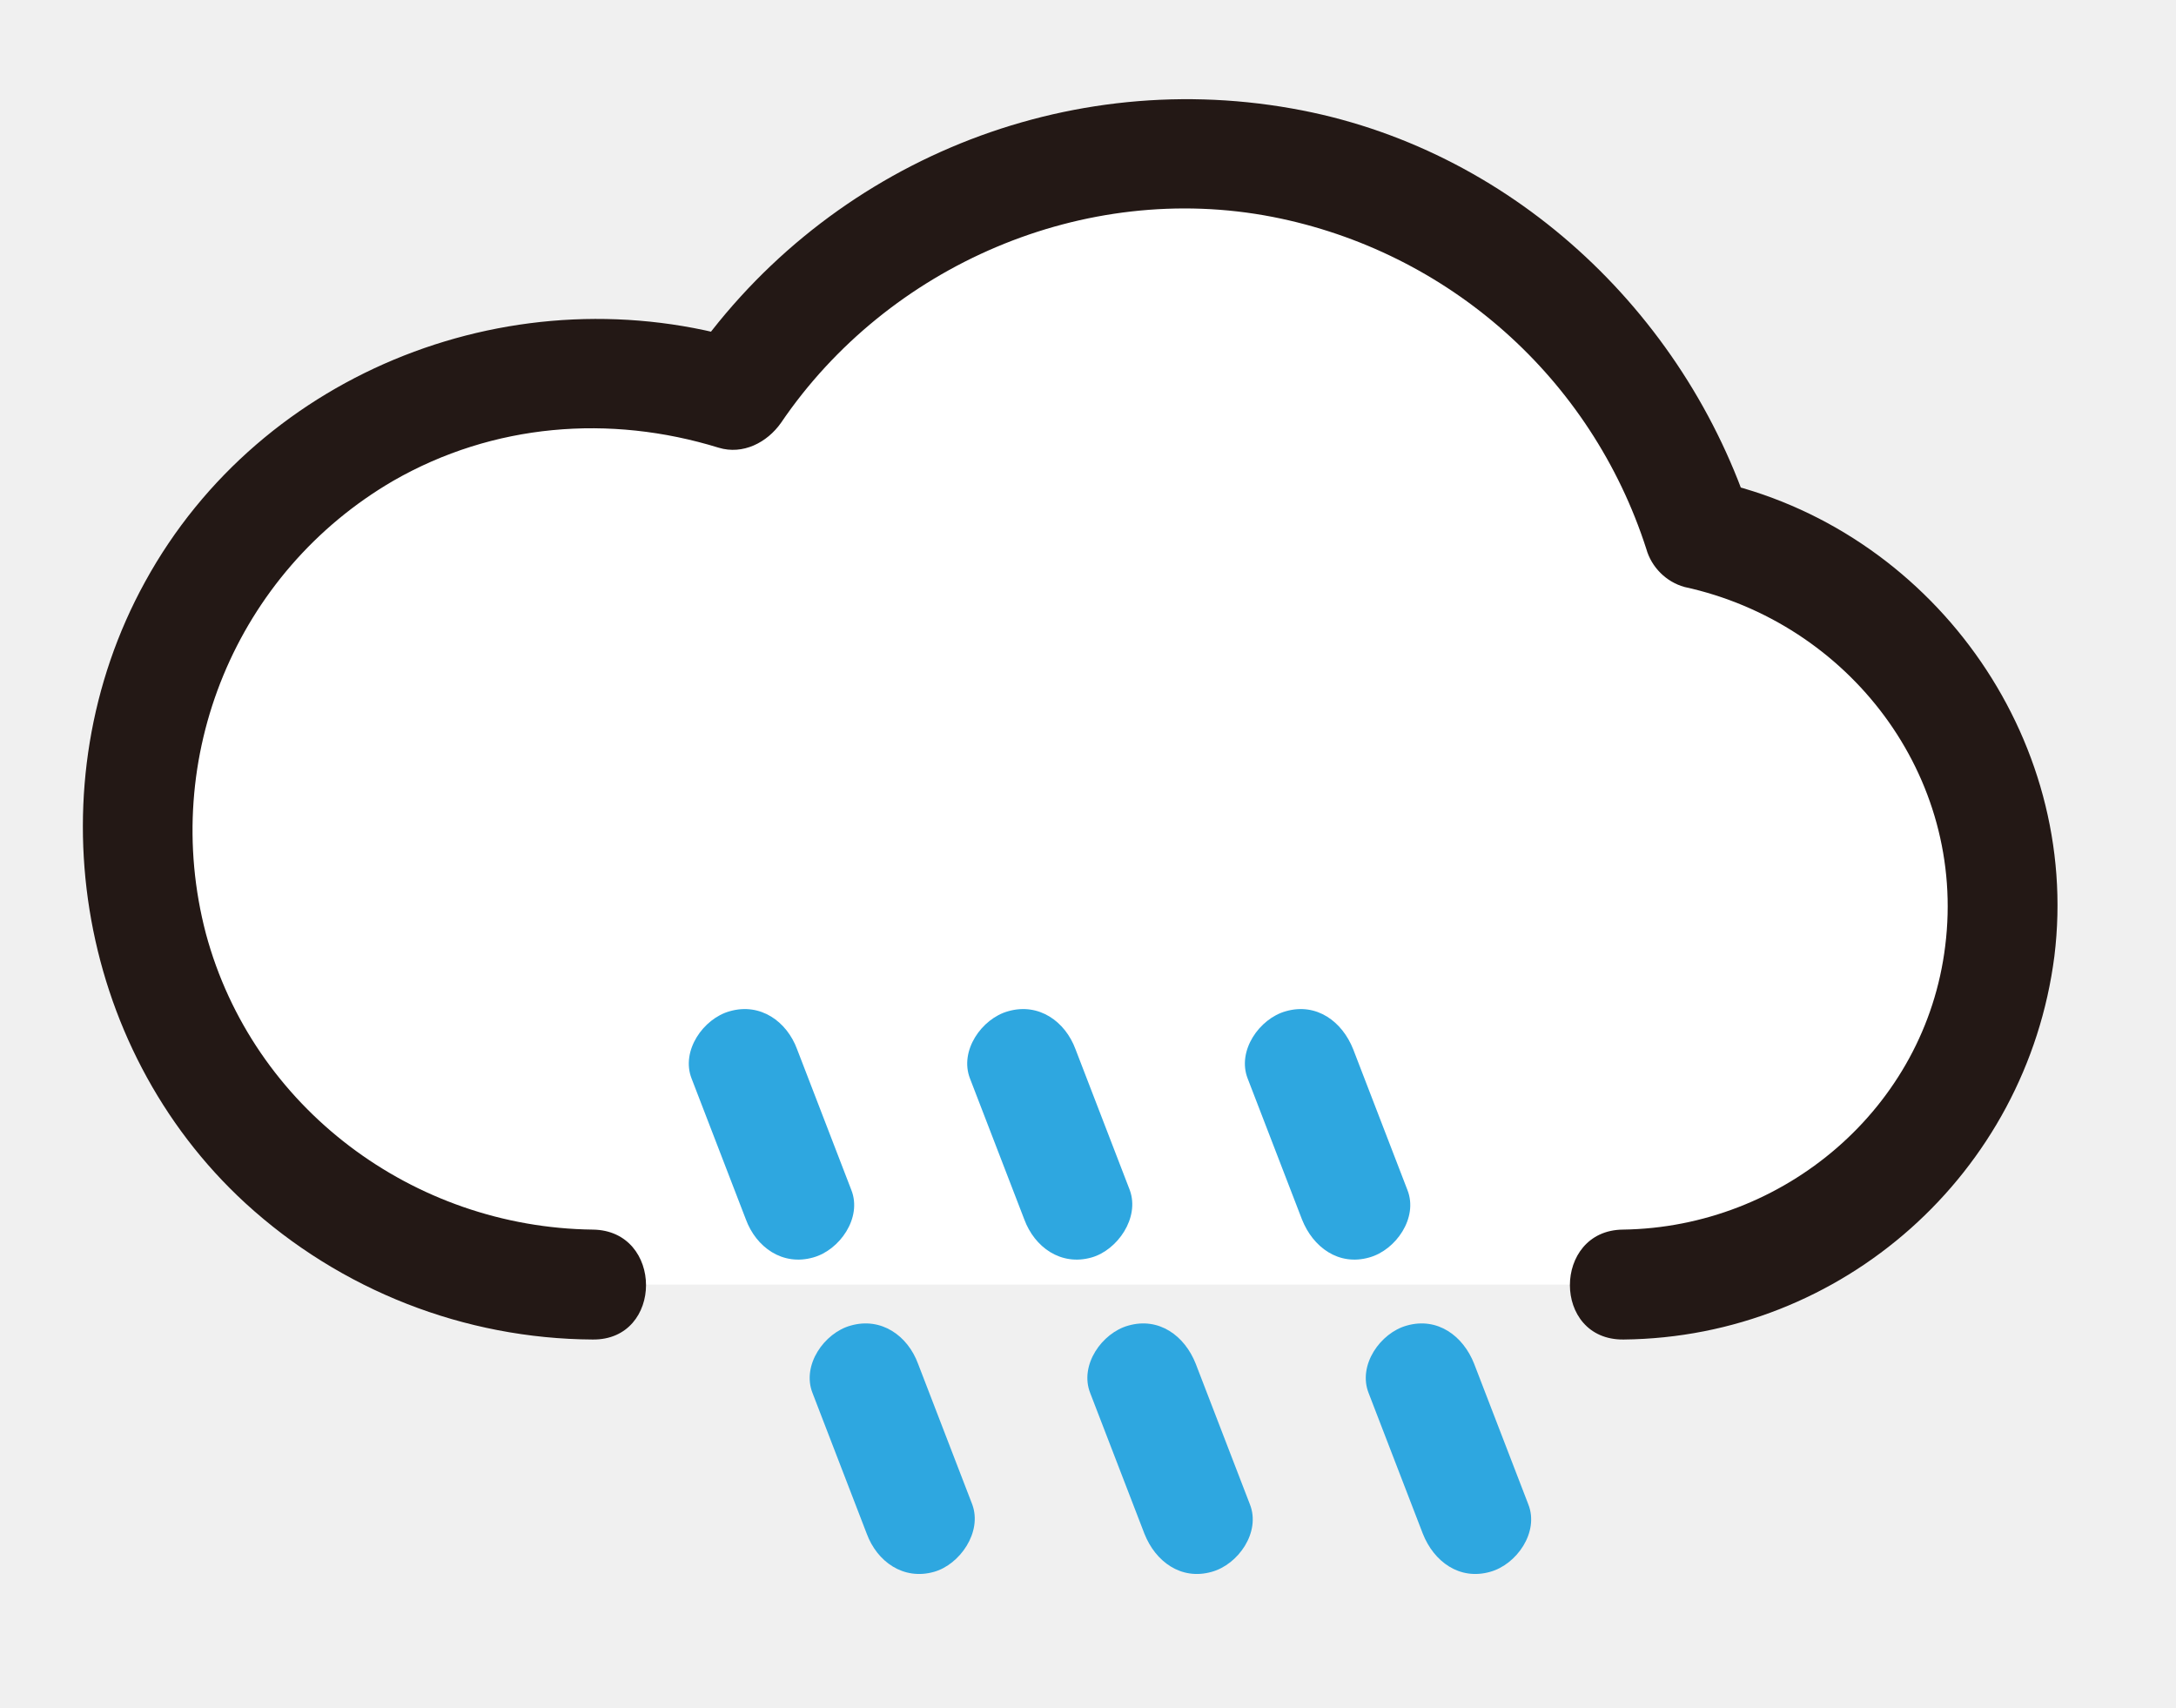
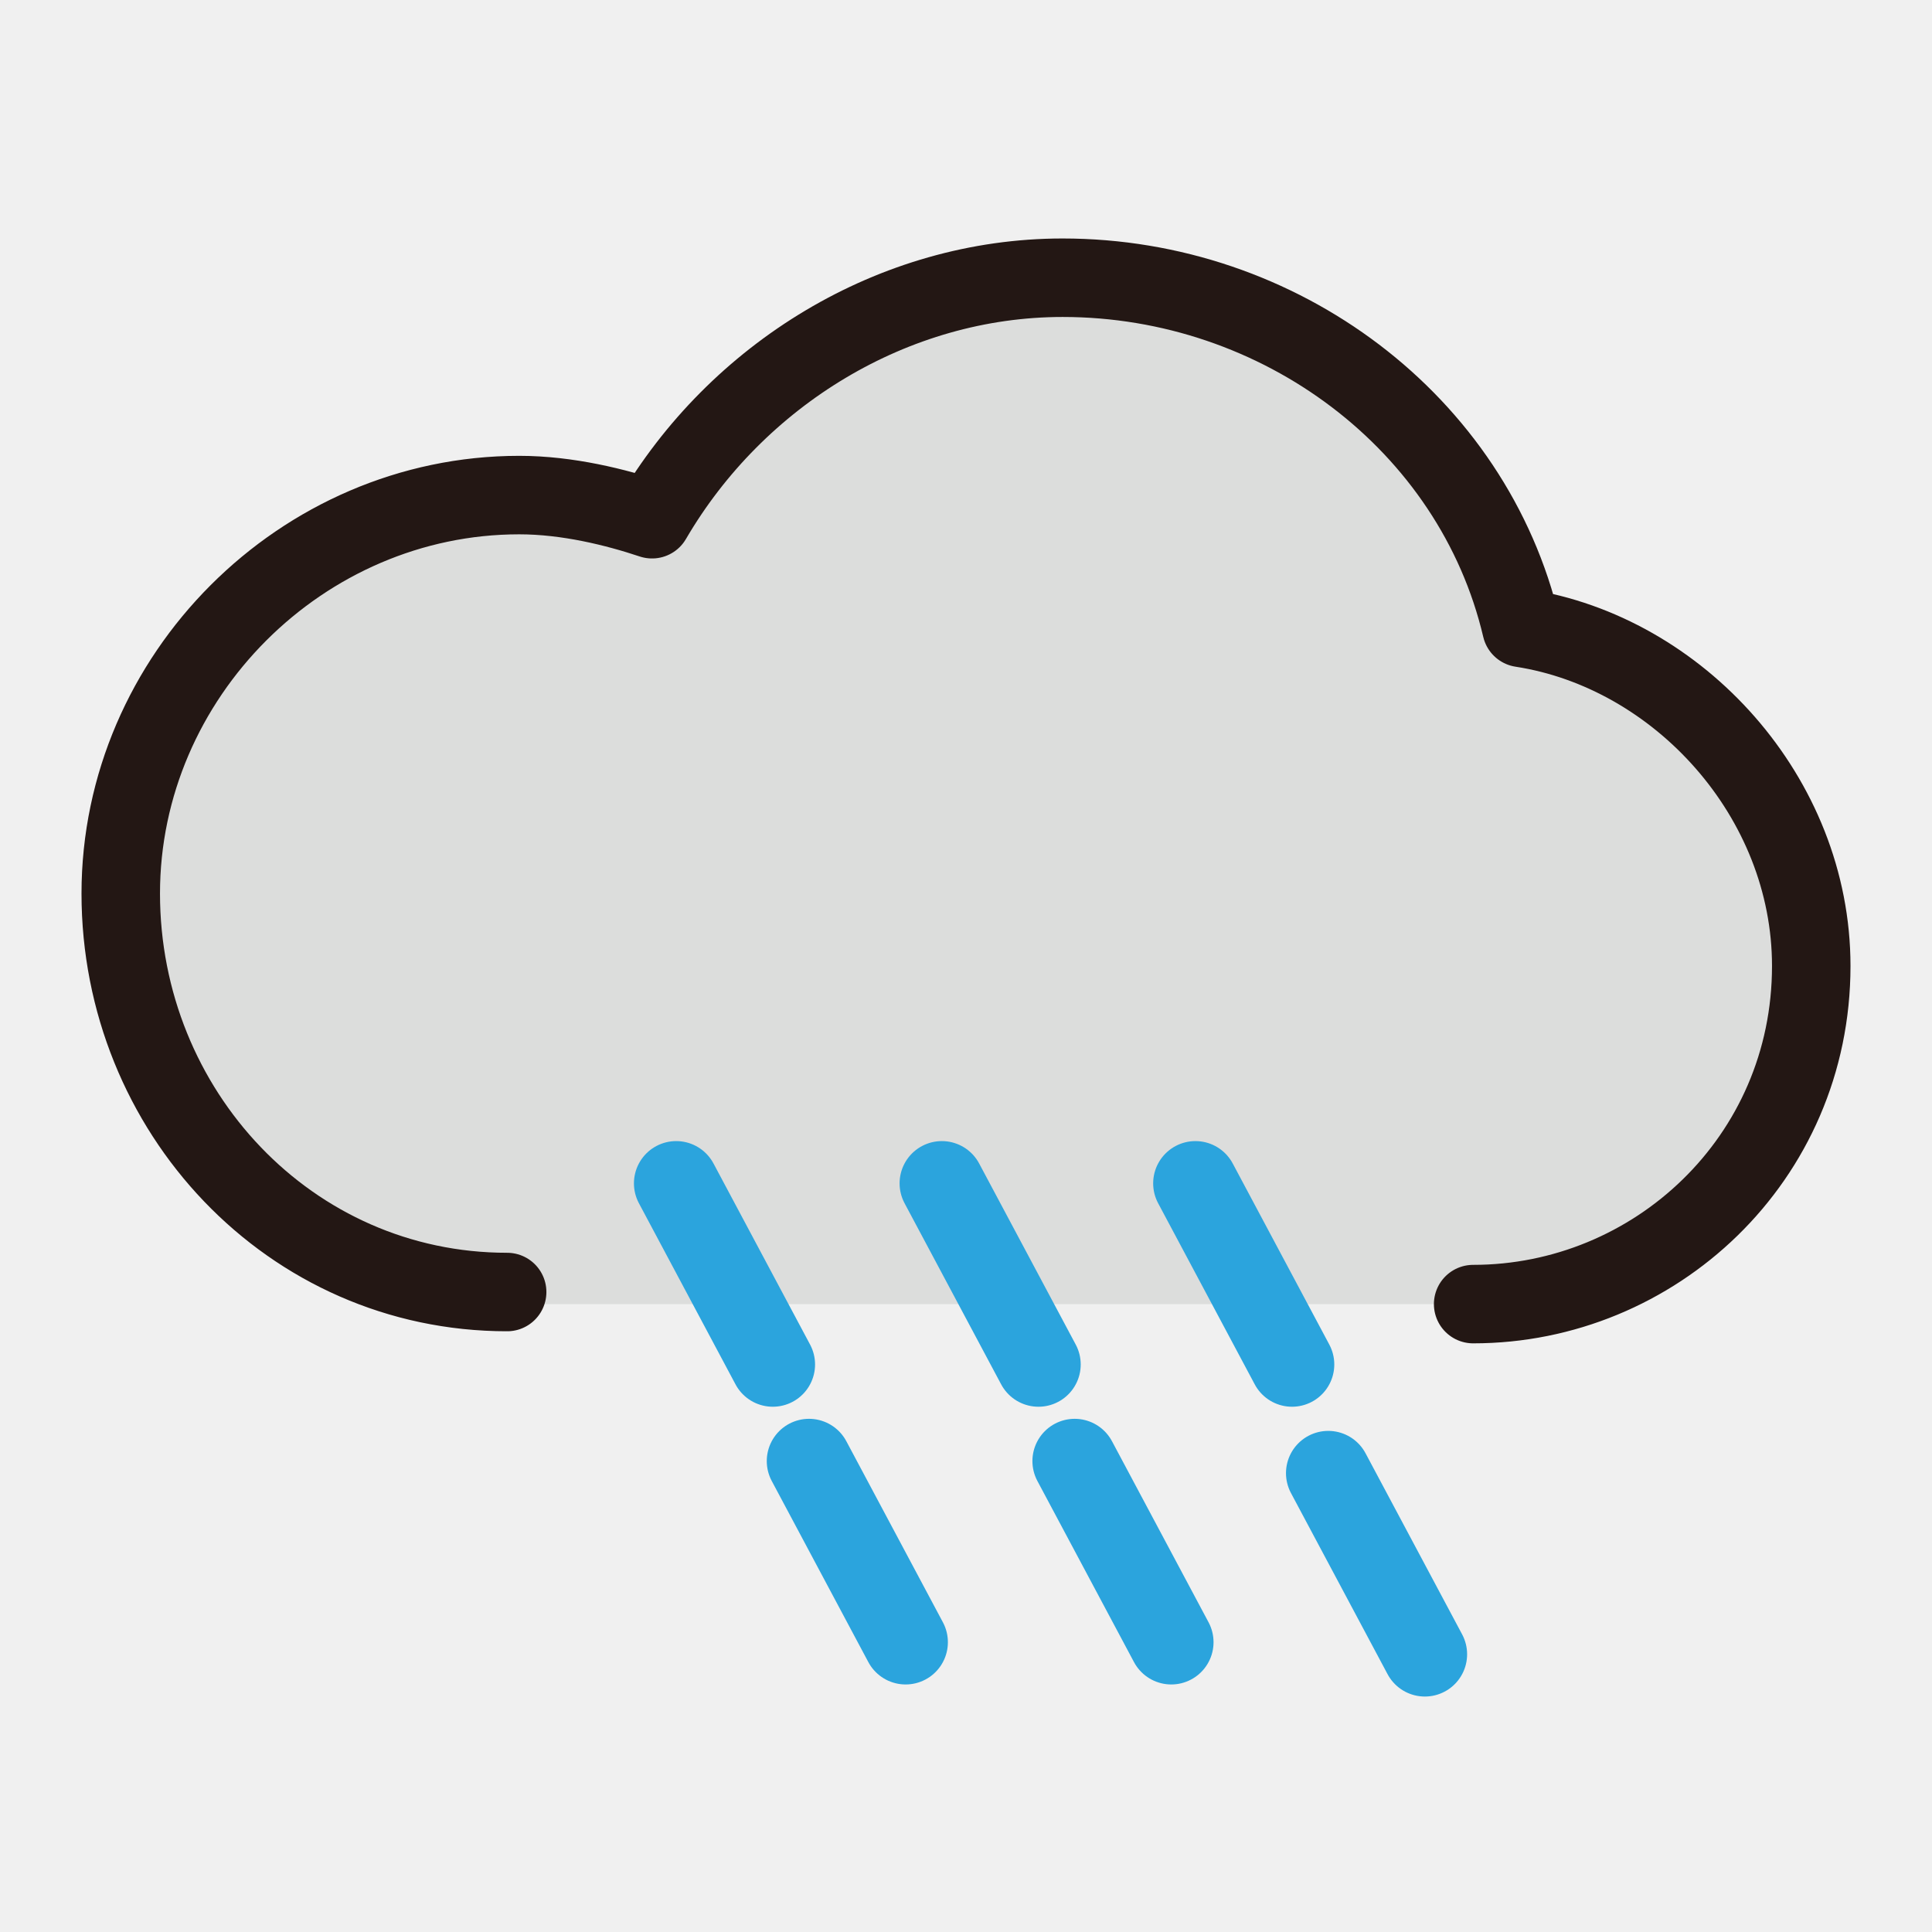
- <svg xmlns="http://www.w3.org/2000/svg" version="1.1" id="Layer_1" x="0px" y="0px" viewBox="0 0 297 233" style="enable-background:new 0 0 297 233;" xml:space="preserve">
-   <style type="text/css">
- 	.st0{fill:#FFFFFF;}
- 	.st1{fill:#231815;}
- 	.st2{fill:none;}
- 	.st3{fill:#2EA7E0;}
- </style>
-   <g id="图层_1">
-     <path class="st0" d="M221.6,175.3c28.6,0,51.8-23.2,51.8-51.7c0-24.6-17.3-45.8-41.4-50.7c-12-38.9-53.3-60.7-92.2-48.6   c-16.2,5-30.2,15.5-39.6,29.6c-32.7-10.6-67.8,7.3-78.4,40s7.3,67.8,40,78.4c6.2,2,12.7,3,19.2,3" />
-     <path class="st1" d="M221.6,182.8c29.9-0.3,55-22.7,58.8-52.3c3.7-30-17-58.5-46.5-64.9l5.2,5.2c-9.1-28.4-33.2-50.8-62.8-56   c-32.1-5.7-64.5,8.2-82.7,35.2l8.5-3.4C70.7,37,35.7,50.4,19.8,79.4c-15.2,27.6-9.6,63.4,13.7,84.8c13,11.9,29.9,18.5,47.4,18.6   c9.7,0.1,9.7-14.9,0-15c-24.5-0.3-46.4-16.6-52.8-40.4c-6.3-24,4.1-49.3,25.6-61.8c13.6-7.8,29.5-9.1,44.4-4.5   c3.3,1,6.6-0.7,8.5-3.4c14.6-21.5,41.4-33.1,67.1-28.1c24,4.7,43.5,22,51,45.3c0.7,2.5,2.7,4.5,5.2,5.2c22.5,4.9,38.5,25.8,35.6,49   c-2.7,22.1-22,38.4-44,38.7C211.9,167.9,211.8,182.9,221.6,182.8L221.6,182.8z" />
-     <line class="st2" x1="109" y1="164.4" x2="101.6" y2="145.2" />
-     <path class="st3" d="M116.2,162.4l-7.4-19.2c-1.4-3.8-5-6.4-9.2-5.2c-3.6,1-6.7,5.4-5.2,9.2l7.4,19.2c1.4,3.8,5,6.4,9.2,5.2   C114.6,170.6,117.7,166.2,116.2,162.4z" />
-     <line class="st2" x1="125.4" y1="207.3" x2="118.1" y2="188.1" />
-     <path class="st3" d="M132.7,205.3l-7.4-19.2c-1.4-3.8-5-6.4-9.2-5.2c-3.6,1-6.7,5.4-5.2,9.2l7.4,19.2c1.4,3.8,5,6.4,9.2,5.2   C131,213.5,134.1,209.1,132.7,205.3z" />
-     <line class="st2" x1="146.9" y1="164.4" x2="139.6" y2="145.2" />
-     <path class="st3" d="M154.2,162.4l-7.4-19.2c-1.4-3.8-5-6.4-9.2-5.2c-3.6,1-6.7,5.4-5.2,9.2l7.4,19.2c1.4,3.8,5,6.4,9.2,5.2   C152.5,170.6,155.6,166.2,154.2,162.4z" />
-     <line class="st2" x1="163.4" y1="207.3" x2="156" y2="188.1" />
-     <path class="st3" d="M170.6,205.3l-7.4-19.2c-1.5-3.8-5-6.4-9.2-5.2c-3.6,1-6.7,5.4-5.2,9.2l7.4,19.2c1.5,3.8,5,6.4,9.2,5.2   C169,213.5,172.1,209.1,170.6,205.3z" />
-     <line class="st2" x1="184.9" y1="164.4" x2="177.5" y2="145.2" />
-     <path class="st3" d="M192.1,162.4l-7.4-19.2c-1.5-3.8-5-6.4-9.2-5.2c-3.6,1-6.7,5.4-5.2,9.2l7.4,19.2c1.5,3.8,5,6.4,9.2,5.2   C190.5,170.6,193.6,166.2,192.1,162.4z" />
-     <line class="st2" x1="201.4" y1="207.3" x2="194" y2="188.1" />
-     <path class="st3" d="M208.6,205.3l-7.4-19.2c-1.5-3.8-5-6.4-9.2-5.2c-3.6,1-6.7,5.4-5.2,9.2l7.4,19.2c1.5,3.8,5,6.4,9.2,5.2   C207,213.5,210.1,209.1,208.6,205.3z" />
+ <svg xmlns="http://www.w3.org/2000/svg" version="1.1" id="Layer_1" x="0px" y="0px" viewBox="0 0 16 16" enable-background="new 0 0 16 16" xml:space="preserve">
+   <g id="XMLID_9_">
+     <g>
+       <path fill="#DCDDDC" d="M12.6,5.2C13.9,5.4,15,6.6,15,8c0,1.5-1.2,2.8-2.8,2.8H4.3C2.5,10.7,1,9.3,1,7.4s1.5-3.3,3.3-3.3    c0.4,0,0.8,0.1,1.1,0.2c0.7-1.2,1.9-1.9,3.4-1.9C10.6,2.3,12.1,3.6,12.6,5.2z" />
+     </g>
+     <g>
+ 	</g>
+   </g>
+   <g id="XMLID_8_">
+     <g>
+ 	</g>
+     <g>
+       <path fill="none" stroke="#231714" stroke-width="0.65" stroke-linecap="round" stroke-linejoin="round" stroke-miterlimit="10" d="    M12.2,10.8c1.5,0,2.8-1.2,2.8-2.8c0-1.4-1.1-2.6-2.4-2.8c-0.4-1.7-2-2.9-3.8-2.9c-1.4,0-2.7,0.8-3.4,2C5.1,4.2,4.7,4.1,4.3,4.1    C2.5,4.1,1,5.6,1,7.4c0,1.8,1.4,3.3,3.2,3.3" />
+     </g>
+   </g>
+   <g>
+     <line fill="none" stroke="#2BA4DD" stroke-width="0.7" stroke-linecap="round" stroke-miterlimit="10" x1="5.6" y1="9.8" x2="6.4" y2="11.3" />
+     <line fill="none" stroke="#2BA4DD" stroke-width="0.7" stroke-linecap="round" stroke-miterlimit="10" x1="9.9" y1="9.8" x2="10.7" y2="11.3" />
+     <line fill="none" stroke="#2BA4DD" stroke-width="0.7" stroke-linecap="round" stroke-miterlimit="10" x1="7.8" y1="9.8" x2="8.6" y2="11.3" />
+     <line fill="none" stroke="#2BA4DD" stroke-width="0.7" stroke-linecap="round" stroke-miterlimit="10" x1="6.7" y1="12.1" x2="7.5" y2="13.6" />
+     <line fill="none" stroke="#2BA4DD" stroke-width="0.7" stroke-linecap="round" stroke-miterlimit="10" x1="11" y1="12.2" x2="11.8" y2="13.7" />
+     <line fill="none" stroke="#2BA4DD" stroke-width="0.7" stroke-linecap="round" stroke-miterlimit="10" x1="8.9" y1="12.1" x2="9.7" y2="13.6" />
  </g>
</svg>
